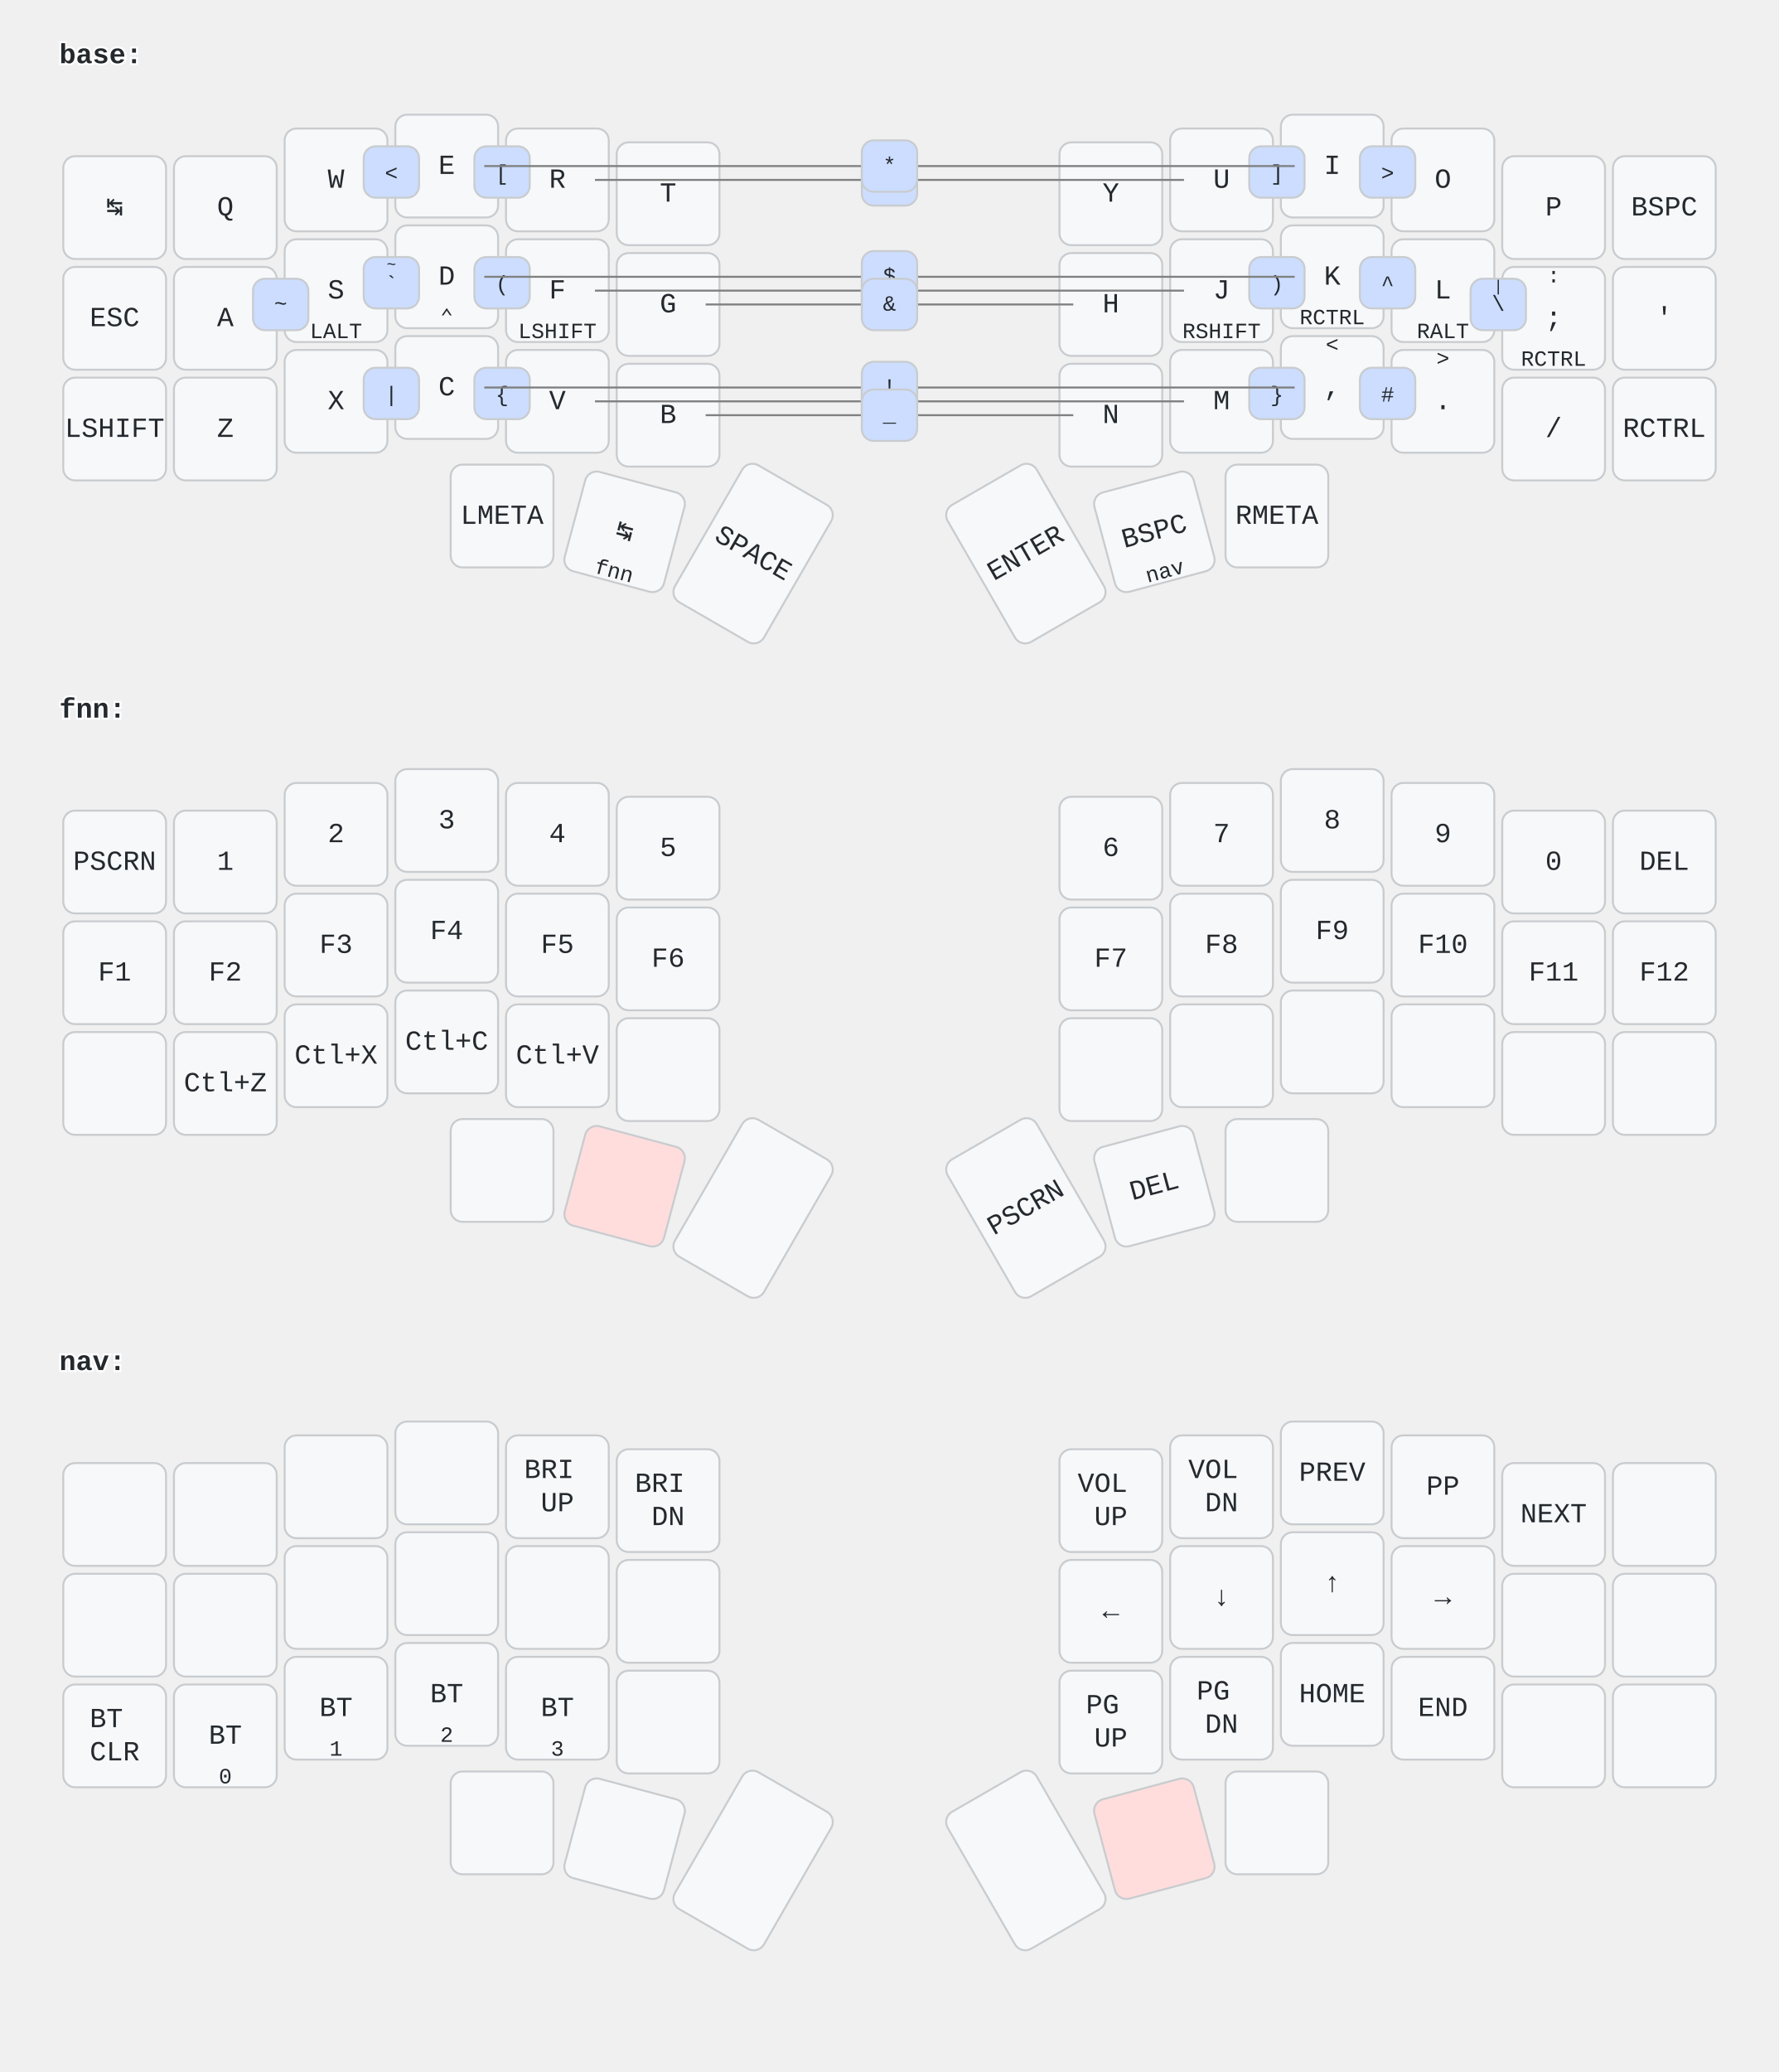
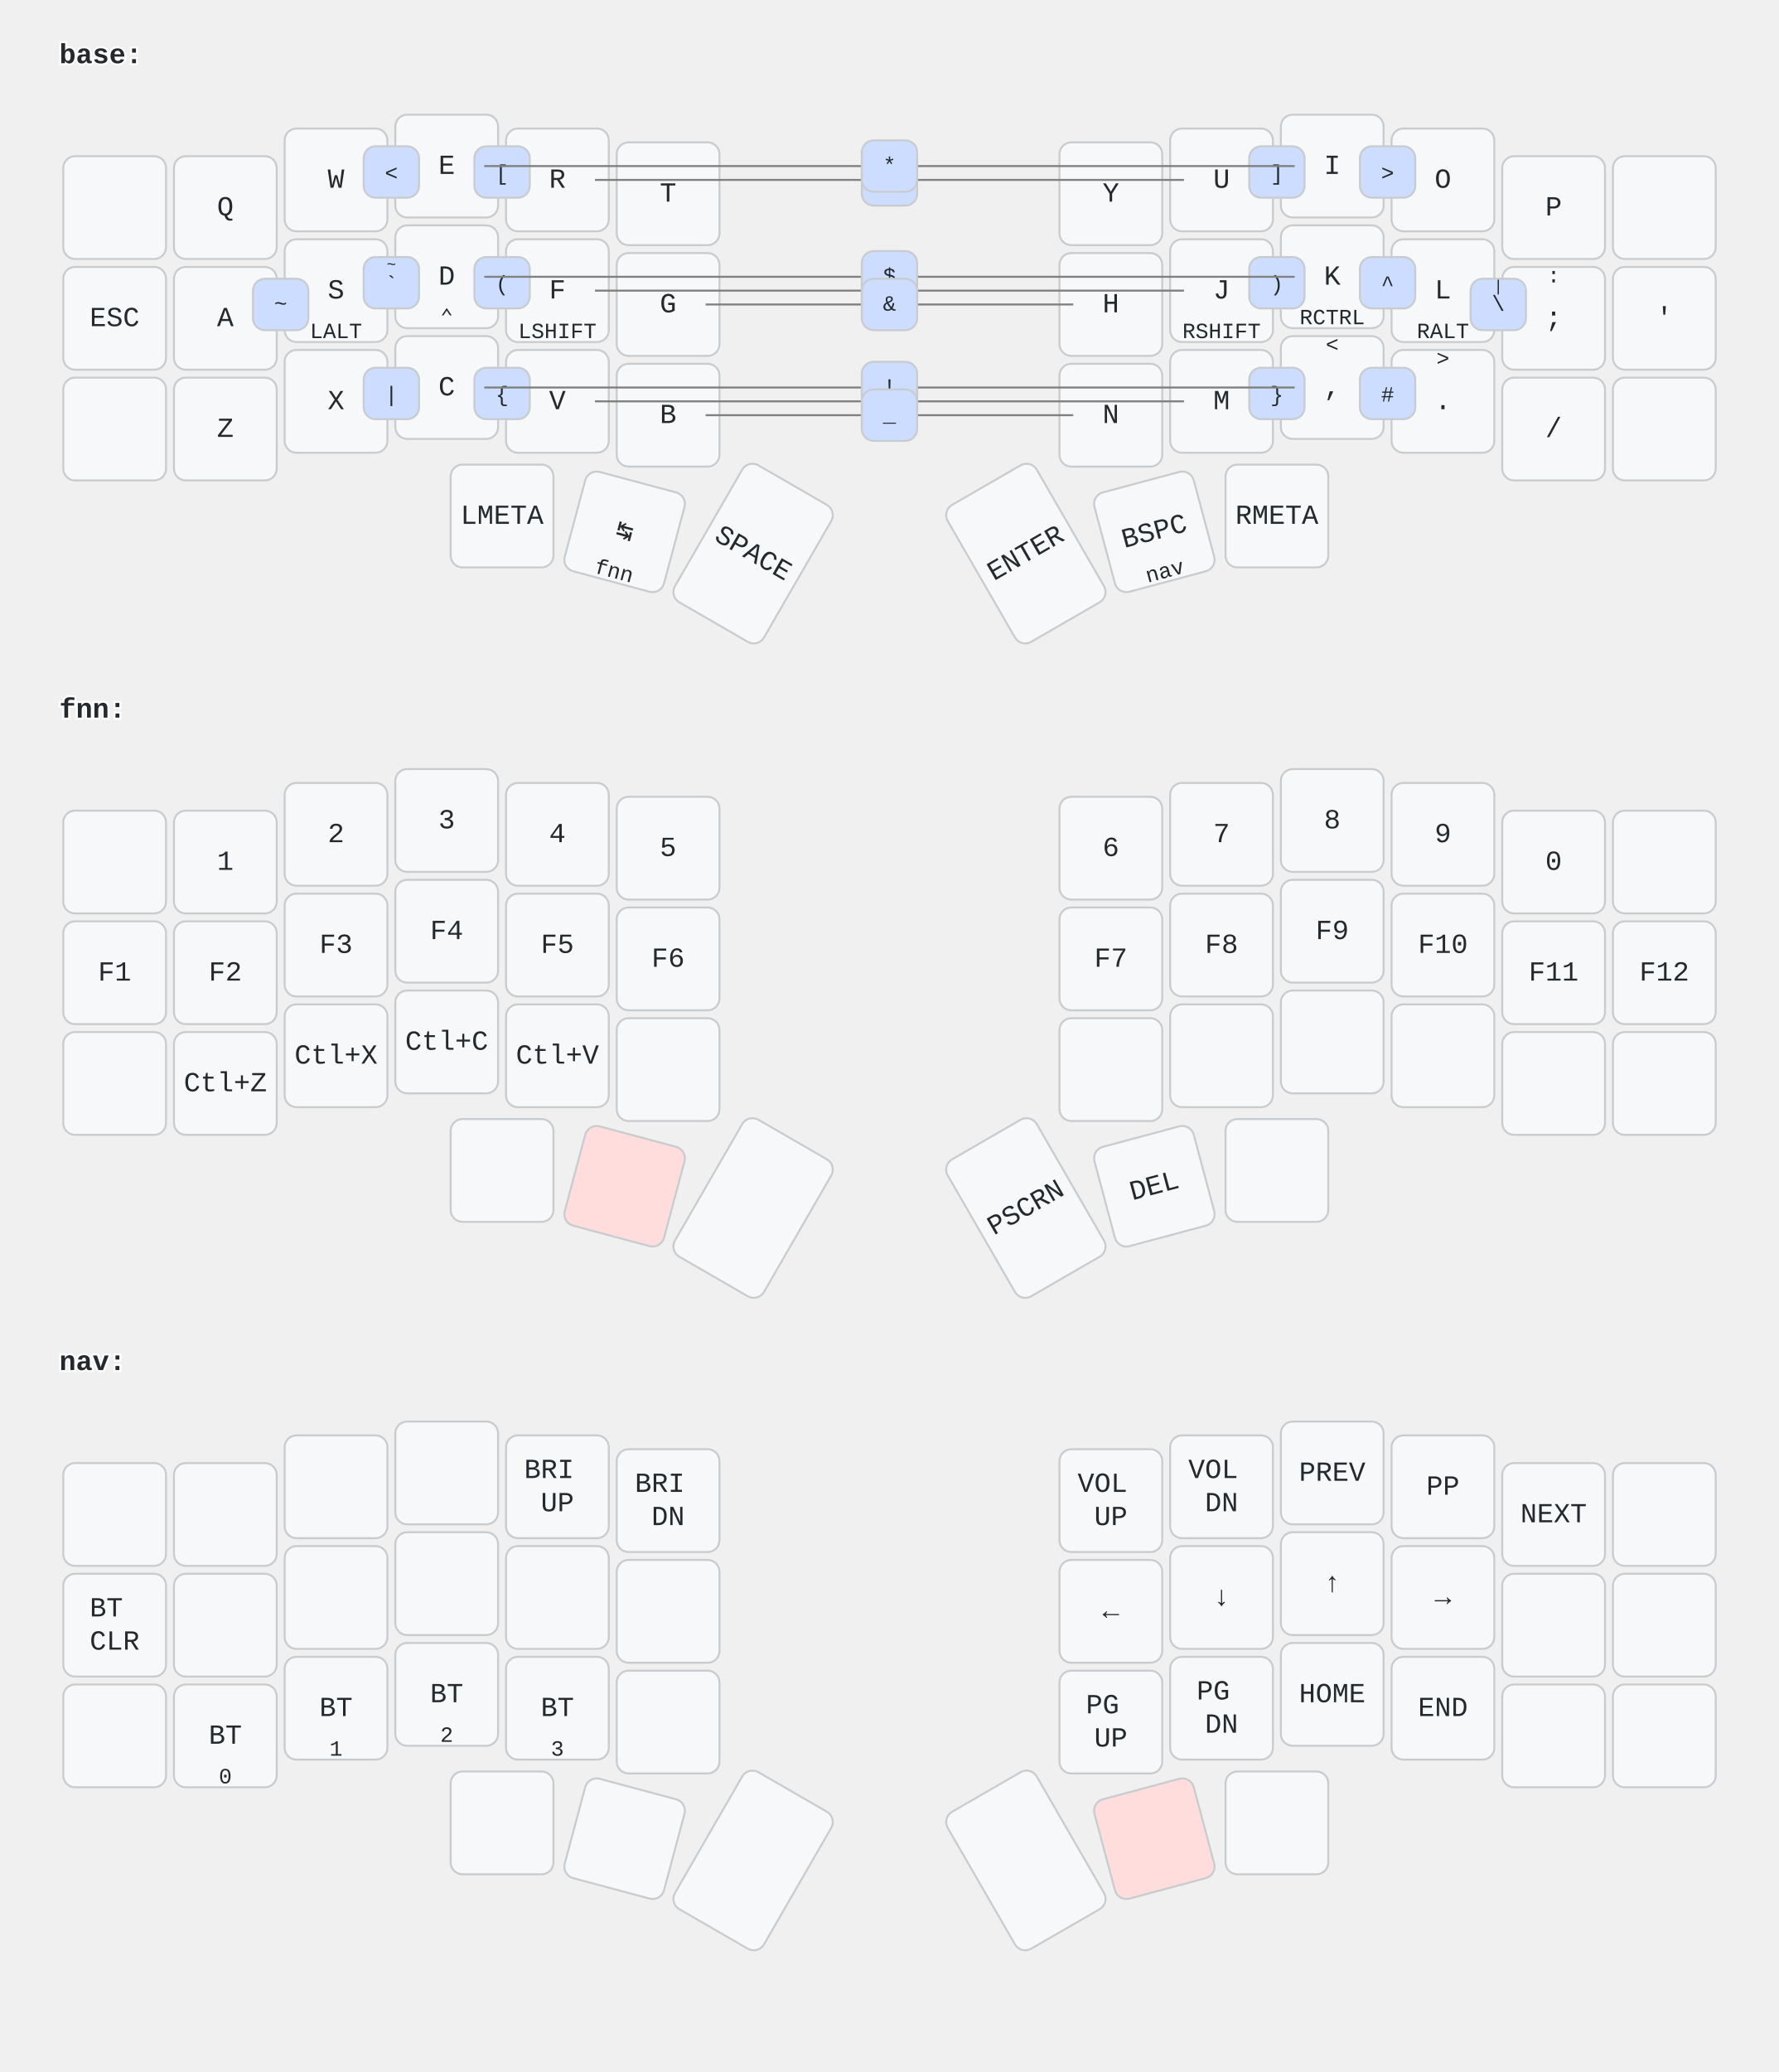
<svg xmlns="http://www.w3.org/2000/svg" width="900" height="1048" viewBox="0 0 900 1048" class="keymap">
  <style>/* font and background color specifications */
svg {
    font-family: SFMono-Regular,Consolas,Liberation Mono,Menlo,monospace;
    font-size: 14px;
    font-kerning: normal;
    text-rendering: optimizeLegibility;
    fill: #24292e;
}

/* default key styling */
rect {
    fill: #f6f8fa;
    stroke: #c9cccf;
    stroke-width: 1;
}

/* color accent for combo boxes */
rect.combo {
    fill: #cdf;
}

/* color accent for held keys */
rect.held, rect.combo.held {
    fill: #fdd;
}

/* color accent for ghost (optional) keys */
rect.ghost, rect.combo.ghost {
    fill: #ddd;
}

text {
    text-anchor: middle;
    dominant-baseline: middle;
}

/* styling for layer labels */
text.label {
    font-weight: bold;
    text-anchor: start;
    stroke: white;
    stroke-width: 2;
    paint-order: stroke;
}

/* styling for combo tap, and key hold/shifted label text */
text.combo, text.hold, text.shifted {
    font-size: 11px;
}

text.hold {
    text-anchor: middle;
    dominant-baseline: auto;
}

text.shifted {
    text-anchor: middle;
    dominant-baseline: hanging;
}

/* styling for hold/shifted label text in combo box */
text.combo.hold, text.combo.shifted {
    font-size: 8px;
}

/* styling for combo dendrons */
path {
    stroke-width: 1;
    stroke: gray;
    fill: none;
}
</style>
  <g transform="translate(30, 0)" class="layer-base">
    <text x="0" y="28" class="label" id="base">base:</text>
    <g transform="translate(0, 56)">
      <g transform="translate(28, 49)" class="key keypos-0">
        <rect rx="6" ry="6" x="-26" y="-26" width="52" height="52" class="key" />
-         <text x="0" y="0" class="key tap">↹</text>
      </g>
      <g transform="translate(84, 49)" class="key keypos-1">
        <rect rx="6" ry="6" x="-26" y="-26" width="52" height="52" class="key" />
        <text x="0" y="0" class="key tap">Q</text>
      </g>
      <g transform="translate(140, 35)" class="key keypos-2">
        <rect rx="6" ry="6" x="-26" y="-26" width="52" height="52" class="key" />
        <text x="0" y="0" class="key tap">W</text>
      </g>
      <g transform="translate(196, 28)" class="key keypos-3">
        <rect rx="6" ry="6" x="-26" y="-26" width="52" height="52" class="key" />
        <text x="0" y="0" class="key tap">E</text>
      </g>
      <g transform="translate(252, 35)" class="key keypos-4">
        <rect rx="6" ry="6" x="-26" y="-26" width="52" height="52" class="key" />
        <text x="0" y="0" class="key tap">R</text>
      </g>
      <g transform="translate(308, 42)" class="key keypos-5">
        <rect rx="6" ry="6" x="-26" y="-26" width="52" height="52" class="key" />
        <text x="0" y="0" class="key tap">T</text>
      </g>
      <g transform="translate(532, 42)" class="key keypos-6">
        <rect rx="6" ry="6" x="-26" y="-26" width="52" height="52" class="key" />
        <text x="0" y="0" class="key tap">Y</text>
      </g>
      <g transform="translate(588, 35)" class="key keypos-7">
        <rect rx="6" ry="6" x="-26" y="-26" width="52" height="52" class="key" />
        <text x="0" y="0" class="key tap">U</text>
      </g>
      <g transform="translate(644, 28)" class="key keypos-8">
        <rect rx="6" ry="6" x="-26" y="-26" width="52" height="52" class="key" />
        <text x="0" y="0" class="key tap">I</text>
      </g>
      <g transform="translate(700, 35)" class="key keypos-9">
        <rect rx="6" ry="6" x="-26" y="-26" width="52" height="52" class="key" />
        <text x="0" y="0" class="key tap">O</text>
      </g>
      <g transform="translate(756, 49)" class="key keypos-10">
        <rect rx="6" ry="6" x="-26" y="-26" width="52" height="52" class="key" />
        <text x="0" y="0" class="key tap">P</text>
      </g>
      <g transform="translate(812, 49)" class="key keypos-11">
        <rect rx="6" ry="6" x="-26" y="-26" width="52" height="52" class="key" />
-         <text x="0" y="0" class="key tap">BSPC</text>
      </g>
      <g transform="translate(28, 105)" class="key keypos-12">
        <rect rx="6" ry="6" x="-26" y="-26" width="52" height="52" class="key" />
        <text x="0" y="0" class="key tap">ESC</text>
      </g>
      <g transform="translate(84, 105)" class="key keypos-13">
        <rect rx="6" ry="6" x="-26" y="-26" width="52" height="52" class="key" />
        <text x="0" y="0" class="key tap">A</text>
      </g>
      <g transform="translate(140, 91)" class="key keypos-14">
        <rect rx="6" ry="6" x="-26" y="-26" width="52" height="52" class="key" />
        <text x="0" y="0" class="key tap">S</text>
        <text x="0" y="24" class="key hold">LALT</text>
      </g>
      <g transform="translate(196, 84)" class="key keypos-15">
        <rect rx="6" ry="6" x="-26" y="-26" width="52" height="52" class="key" />
        <text x="0" y="0" class="key tap">D</text>
        <text x="0" y="24" class="key hold">⌃</text>
      </g>
      <g transform="translate(252, 91)" class="key keypos-16">
        <rect rx="6" ry="6" x="-26" y="-26" width="52" height="52" class="key" />
        <text x="0" y="0" class="key tap">F</text>
        <text x="0" y="24" class="key hold">LSHIFT</text>
      </g>
      <g transform="translate(308, 98)" class="key keypos-17">
        <rect rx="6" ry="6" x="-26" y="-26" width="52" height="52" class="key" />
        <text x="0" y="0" class="key tap">G</text>
      </g>
      <g transform="translate(532, 98)" class="key keypos-18">
        <rect rx="6" ry="6" x="-26" y="-26" width="52" height="52" class="key" />
        <text x="0" y="0" class="key tap">H</text>
      </g>
      <g transform="translate(588, 91)" class="key keypos-19">
        <rect rx="6" ry="6" x="-26" y="-26" width="52" height="52" class="key" />
        <text x="0" y="0" class="key tap">J</text>
        <text x="0" y="24" class="key hold">RSHIFT</text>
      </g>
      <g transform="translate(644, 84)" class="key keypos-20">
        <rect rx="6" ry="6" x="-26" y="-26" width="52" height="52" class="key" />
        <text x="0" y="0" class="key tap">K</text>
        <text x="0" y="24" class="key hold">RCTRL</text>
      </g>
      <g transform="translate(700, 91)" class="key keypos-21">
        <rect rx="6" ry="6" x="-26" y="-26" width="52" height="52" class="key" />
        <text x="0" y="0" class="key tap">L</text>
        <text x="0" y="24" class="key hold">RALT</text>
      </g>
      <g transform="translate(756, 105)" class="key keypos-22">
        <rect rx="6" ry="6" x="-26" y="-26" width="52" height="52" class="key" />
        <text x="0" y="0" class="key tap">;</text>
-         <text x="0" y="24" class="key hold">RCTRL</text>
        <text x="0" y="-24" class="key shifted">:</text>
      </g>
      <g transform="translate(812, 105)" class="key keypos-23">
        <rect rx="6" ry="6" x="-26" y="-26" width="52" height="52" class="key" />
        <text x="0" y="0" class="key tap">'</text>
      </g>
      <g transform="translate(28, 161)" class="key keypos-24">
        <rect rx="6" ry="6" x="-26" y="-26" width="52" height="52" class="key" />
-         <text x="0" y="0" class="key tap">LSHIFT</text>
      </g>
      <g transform="translate(84, 161)" class="key keypos-25">
        <rect rx="6" ry="6" x="-26" y="-26" width="52" height="52" class="key" />
        <text x="0" y="0" class="key tap">Z</text>
      </g>
      <g transform="translate(140, 147)" class="key keypos-26">
        <rect rx="6" ry="6" x="-26" y="-26" width="52" height="52" class="key" />
        <text x="0" y="0" class="key tap">X</text>
      </g>
      <g transform="translate(196, 140)" class="key keypos-27">
        <rect rx="6" ry="6" x="-26" y="-26" width="52" height="52" class="key" />
        <text x="0" y="0" class="key tap">C</text>
      </g>
      <g transform="translate(252, 147)" class="key keypos-28">
        <rect rx="6" ry="6" x="-26" y="-26" width="52" height="52" class="key" />
        <text x="0" y="0" class="key tap">V</text>
      </g>
      <g transform="translate(308, 154)" class="key keypos-29">
        <rect rx="6" ry="6" x="-26" y="-26" width="52" height="52" class="key" />
        <text x="0" y="0" class="key tap">B</text>
      </g>
      <g transform="translate(532, 154)" class="key keypos-30">
        <rect rx="6" ry="6" x="-26" y="-26" width="52" height="52" class="key" />
        <text x="0" y="0" class="key tap">N</text>
      </g>
      <g transform="translate(588, 147)" class="key keypos-31">
        <rect rx="6" ry="6" x="-26" y="-26" width="52" height="52" class="key" />
        <text x="0" y="0" class="key tap">M</text>
      </g>
      <g transform="translate(644, 140)" class="key keypos-32">
        <rect rx="6" ry="6" x="-26" y="-26" width="52" height="52" class="key" />
        <text x="0" y="0" class="key tap">,</text>
        <text x="0" y="-24" class="key shifted">&lt;</text>
      </g>
      <g transform="translate(700, 147)" class="key keypos-33">
        <rect rx="6" ry="6" x="-26" y="-26" width="52" height="52" class="key" />
        <text x="0" y="0" class="key tap">.</text>
        <text x="0" y="-24" class="key shifted">&gt;</text>
      </g>
      <g transform="translate(756, 161)" class="key keypos-34">
        <rect rx="6" ry="6" x="-26" y="-26" width="52" height="52" class="key" />
        <text x="0" y="0" class="key tap">/</text>
      </g>
      <g transform="translate(812, 161)" class="key keypos-35">
        <rect rx="6" ry="6" x="-26" y="-26" width="52" height="52" class="key" />
-         <text x="0" y="0" class="key tap">RCTRL</text>
      </g>
      <g transform="translate(224, 205)" class="key keypos-36">
        <rect rx="6" ry="6" x="-26" y="-26" width="52" height="52" class="key" />
        <text x="0" y="0" class="key tap">LMETA</text>
      </g>
      <g transform="translate(286, 213) rotate(15.0)" class="key keypos-37">
        <rect rx="6" ry="6" x="-26" y="-26" width="52" height="52" class="key" />
        <text x="0" y="0" class="key tap">↹</text>
        <a href="#fnn">
          <text x="0" y="24" class="key hold layer-activator">fnn</text>
        </a>
      </g>
      <g transform="translate(351, 224) rotate(30.0)" class="key keypos-38">
        <rect rx="6" ry="6" x="-26" y="-40" width="52" height="80" class="key" />
        <text x="0" y="0" class="key tap">SPACE</text>
      </g>
      <g transform="translate(489, 224) rotate(-30.0)" class="key keypos-39">
        <rect rx="6" ry="6" x="-26" y="-40" width="52" height="80" class="key" />
        <text x="0" y="0" class="key tap">ENTER</text>
      </g>
      <g transform="translate(554, 213) rotate(-15.0)" class="key keypos-40">
        <rect rx="6" ry="6" x="-26" y="-26" width="52" height="52" class="key" />
        <text x="0" y="0" class="key tap">BSPC</text>
        <a href="#nav">
          <text x="0" y="24" class="key hold layer-activator">nav</text>
        </a>
      </g>
      <g transform="translate(616, 205)" class="key keypos-41">
        <rect rx="6" ry="6" x="-26" y="-26" width="52" height="52" class="key" />
        <text x="0" y="0" class="key tap">RMETA</text>
      </g>
      <g class="combo combopos-0">
        <rect rx="6" ry="6" x="210" y="74" width="28" height="26" class="combo" />
        <text x="224" y="88" class="combo tap">(</text>
      </g>
      <g class="combo combopos-1">
        <rect rx="6" ry="6" x="602" y="74" width="28" height="26" class="combo" />
        <text x="616" y="88" class="combo tap">)</text>
      </g>
      <g class="combo combopos-2">
        <rect rx="6" ry="6" x="210" y="18" width="28" height="26" class="combo" />
        <text x="224" y="32" class="combo tap">[</text>
      </g>
      <g class="combo combopos-3">
        <rect rx="6" ry="6" x="602" y="18" width="28" height="26" class="combo" />
        <text x="616" y="32" class="combo tap">]</text>
      </g>
      <g class="combo combopos-4">
        <rect rx="6" ry="6" x="658" y="74" width="28" height="26" class="combo" />
        <text x="672" y="88" class="combo tap">^</text>
      </g>
      <g class="combo combopos-5">
        <rect rx="6" ry="6" x="154" y="74" width="28" height="26" class="combo" />
        <text x="168" y="88" class="combo tap">`</text>
        <text x="168" y="76" class="combo shifted">~</text>
      </g>
      <g class="combo combopos-6">
        <rect rx="6" ry="6" x="210" y="130" width="28" height="26" class="combo" />
        <text x="224" y="144" class="combo tap">{</text>
      </g>
      <g class="combo combopos-7">
        <rect rx="6" ry="6" x="602" y="130" width="28" height="26" class="combo" />
        <text x="616" y="144" class="combo tap">}</text>
      </g>
      <g class="combo combopos-8">
        <rect rx="6" ry="6" x="154" y="18" width="28" height="26" class="combo" />
        <text x="168" y="32" class="combo tap">&lt;</text>
      </g>
      <g class="combo combopos-9">
        <rect rx="6" ry="6" x="658" y="18" width="28" height="26" class="combo" />
        <text x="672" y="32" class="combo tap">&gt;</text>
      </g>
      <g class="combo combopos-10">
        <path d="M420,147 l-149,0" class="combo" />
        <path d="M420,147 l149,0" class="combo" />
        <rect rx="6" ry="6" x="406" y="134" width="28" height="26" class="combo" />
        <text x="420" y="147" class="combo tap">-</text>
        <text x="420" y="136" class="combo shifted">_</text>
      </g>
      <g class="combo combopos-11">
        <path d="M420,35 l-149,0" class="combo" />
        <path d="M420,35 l149,0" class="combo" />
        <rect rx="6" ry="6" x="406" y="22" width="28" height="26" class="combo" />
        <text x="420" y="35" class="combo tap">+</text>
      </g>
      <g class="combo combopos-12">
        <path d="M420,91 l-149,0" class="combo" />
        <path d="M420,91 l149,0" class="combo" />
        <rect rx="6" ry="6" x="406" y="78" width="28" height="26" class="combo" />
        <text x="420" y="91" class="combo tap">=</text>
        <text x="420" y="80" class="combo shifted">+</text>
      </g>
      <g class="combo combopos-13">
        <rect rx="6" ry="6" x="154" y="130" width="28" height="26" class="combo" />
        <text x="168" y="144" class="combo tap">|</text>
      </g>
      <g class="combo combopos-14">
        <path d="M420,28 l-205,0" class="combo" />
        <path d="M420,28 l205,0" class="combo" />
        <rect rx="6" ry="6" x="406" y="15" width="28" height="26" class="combo" />
        <text x="420" y="28" class="combo tap">*</text>
      </g>
      <g class="combo combopos-15">
        <path d="M420,84 l-205,0" class="combo" />
        <path d="M420,84 l205,0" class="combo" />
        <rect rx="6" ry="6" x="406" y="71" width="28" height="26" class="combo" />
        <text x="420" y="84" class="combo tap">$</text>
      </g>
      <g class="combo combopos-16">
        <rect rx="6" ry="6" x="658" y="130" width="28" height="26" class="combo" />
        <text x="672" y="144" class="combo tap">#</text>
      </g>
      <g class="combo combopos-17">
        <path d="M420,140 l-205,0" class="combo" />
        <path d="M420,140 l205,0" class="combo" />
        <rect rx="6" ry="6" x="406" y="127" width="28" height="26" class="combo" />
        <text x="420" y="140" class="combo tap">!</text>
      </g>
      <g class="combo combopos-18">
        <path d="M420,98 l-93,0" class="combo" />
        <path d="M420,98 l93,0" class="combo" />
        <rect rx="6" ry="6" x="406" y="85" width="28" height="26" class="combo" />
        <text x="420" y="98" class="combo tap">&amp;</text>
      </g>
      <g class="combo combopos-19">
        <path d="M420,154 l-93,0" class="combo" />
        <path d="M420,154 l93,0" class="combo" />
        <rect rx="6" ry="6" x="406" y="141" width="28" height="26" class="combo" />
        <text x="420" y="154" class="combo tap">_</text>
      </g>
      <g class="combo combopos-20">
        <rect rx="6" ry="6" x="714" y="85" width="28" height="26" class="combo" />
        <text x="728" y="98" class="combo tap">\</text>
        <text x="728" y="87" class="combo shifted">|</text>
      </g>
      <g class="combo combopos-21">
        <rect rx="6" ry="6" x="98" y="85" width="28" height="26" class="combo" />
        <text x="112" y="98" class="combo tap">~</text>
      </g>
    </g>
  </g>
  <g transform="translate(30, 331)" class="layer-fnn">
    <text x="0" y="28" class="label" id="fnn">fnn:</text>
    <g transform="translate(0, 56)">
      <g transform="translate(28, 49)" class="key keypos-0">
        <rect rx="6" ry="6" x="-26" y="-26" width="52" height="52" class="key" />
-         <text x="0" y="0" class="key tap">PSCRN</text>
      </g>
      <g transform="translate(84, 49)" class="key keypos-1">
        <rect rx="6" ry="6" x="-26" y="-26" width="52" height="52" class="key" />
        <text x="0" y="0" class="key tap">1</text>
      </g>
      <g transform="translate(140, 35)" class="key keypos-2">
        <rect rx="6" ry="6" x="-26" y="-26" width="52" height="52" class="key" />
        <text x="0" y="0" class="key tap">2</text>
      </g>
      <g transform="translate(196, 28)" class="key keypos-3">
        <rect rx="6" ry="6" x="-26" y="-26" width="52" height="52" class="key" />
        <text x="0" y="0" class="key tap">3</text>
      </g>
      <g transform="translate(252, 35)" class="key keypos-4">
        <rect rx="6" ry="6" x="-26" y="-26" width="52" height="52" class="key" />
        <text x="0" y="0" class="key tap">4</text>
      </g>
      <g transform="translate(308, 42)" class="key keypos-5">
        <rect rx="6" ry="6" x="-26" y="-26" width="52" height="52" class="key" />
        <text x="0" y="0" class="key tap">5</text>
      </g>
      <g transform="translate(532, 42)" class="key keypos-6">
        <rect rx="6" ry="6" x="-26" y="-26" width="52" height="52" class="key" />
        <text x="0" y="0" class="key tap">6</text>
      </g>
      <g transform="translate(588, 35)" class="key keypos-7">
        <rect rx="6" ry="6" x="-26" y="-26" width="52" height="52" class="key" />
        <text x="0" y="0" class="key tap">7</text>
      </g>
      <g transform="translate(644, 28)" class="key keypos-8">
        <rect rx="6" ry="6" x="-26" y="-26" width="52" height="52" class="key" />
        <text x="0" y="0" class="key tap">8</text>
      </g>
      <g transform="translate(700, 35)" class="key keypos-9">
        <rect rx="6" ry="6" x="-26" y="-26" width="52" height="52" class="key" />
        <text x="0" y="0" class="key tap">9</text>
      </g>
      <g transform="translate(756, 49)" class="key keypos-10">
        <rect rx="6" ry="6" x="-26" y="-26" width="52" height="52" class="key" />
        <text x="0" y="0" class="key tap">0</text>
      </g>
      <g transform="translate(812, 49)" class="key keypos-11">
        <rect rx="6" ry="6" x="-26" y="-26" width="52" height="52" class="key" />
-         <text x="0" y="0" class="key tap">DEL</text>
      </g>
      <g transform="translate(28, 105)" class="key keypos-12">
        <rect rx="6" ry="6" x="-26" y="-26" width="52" height="52" class="key" />
        <text x="0" y="0" class="key tap">F1</text>
      </g>
      <g transform="translate(84, 105)" class="key keypos-13">
        <rect rx="6" ry="6" x="-26" y="-26" width="52" height="52" class="key" />
        <text x="0" y="0" class="key tap">F2</text>
      </g>
      <g transform="translate(140, 91)" class="key keypos-14">
        <rect rx="6" ry="6" x="-26" y="-26" width="52" height="52" class="key" />
        <text x="0" y="0" class="key tap">F3</text>
      </g>
      <g transform="translate(196, 84)" class="key keypos-15">
        <rect rx="6" ry="6" x="-26" y="-26" width="52" height="52" class="key" />
        <text x="0" y="0" class="key tap">F4</text>
      </g>
      <g transform="translate(252, 91)" class="key keypos-16">
        <rect rx="6" ry="6" x="-26" y="-26" width="52" height="52" class="key" />
        <text x="0" y="0" class="key tap">F5</text>
      </g>
      <g transform="translate(308, 98)" class="key keypos-17">
        <rect rx="6" ry="6" x="-26" y="-26" width="52" height="52" class="key" />
        <text x="0" y="0" class="key tap">F6</text>
      </g>
      <g transform="translate(532, 98)" class="key keypos-18">
        <rect rx="6" ry="6" x="-26" y="-26" width="52" height="52" class="key" />
        <text x="0" y="0" class="key tap">F7</text>
      </g>
      <g transform="translate(588, 91)" class="key keypos-19">
        <rect rx="6" ry="6" x="-26" y="-26" width="52" height="52" class="key" />
        <text x="0" y="0" class="key tap">F8</text>
      </g>
      <g transform="translate(644, 84)" class="key keypos-20">
        <rect rx="6" ry="6" x="-26" y="-26" width="52" height="52" class="key" />
        <text x="0" y="0" class="key tap">F9</text>
      </g>
      <g transform="translate(700, 91)" class="key keypos-21">
        <rect rx="6" ry="6" x="-26" y="-26" width="52" height="52" class="key" />
        <text x="0" y="0" class="key tap">F10</text>
      </g>
      <g transform="translate(756, 105)" class="key keypos-22">
        <rect rx="6" ry="6" x="-26" y="-26" width="52" height="52" class="key" />
        <text x="0" y="0" class="key tap">F11</text>
      </g>
      <g transform="translate(812, 105)" class="key keypos-23">
        <rect rx="6" ry="6" x="-26" y="-26" width="52" height="52" class="key" />
        <text x="0" y="0" class="key tap">F12</text>
      </g>
      <g transform="translate(28, 161)" class="key keypos-24">
        <rect rx="6" ry="6" x="-26" y="-26" width="52" height="52" class="key" />
      </g>
      <g transform="translate(84, 161)" class="key keypos-25">
        <rect rx="6" ry="6" x="-26" y="-26" width="52" height="52" class="key" />
        <text x="0" y="0" class="key tap">Ctl+Z</text>
      </g>
      <g transform="translate(140, 147)" class="key keypos-26">
        <rect rx="6" ry="6" x="-26" y="-26" width="52" height="52" class="key" />
        <text x="0" y="0" class="key tap">Ctl+X</text>
      </g>
      <g transform="translate(196, 140)" class="key keypos-27">
        <rect rx="6" ry="6" x="-26" y="-26" width="52" height="52" class="key" />
        <text x="0" y="0" class="key tap">Ctl+C</text>
      </g>
      <g transform="translate(252, 147)" class="key keypos-28">
        <rect rx="6" ry="6" x="-26" y="-26" width="52" height="52" class="key" />
        <text x="0" y="0" class="key tap">Ctl+V</text>
      </g>
      <g transform="translate(308, 154)" class="key keypos-29">
        <rect rx="6" ry="6" x="-26" y="-26" width="52" height="52" class="key" />
      </g>
      <g transform="translate(532, 154)" class="key keypos-30">
        <rect rx="6" ry="6" x="-26" y="-26" width="52" height="52" class="key" />
      </g>
      <g transform="translate(588, 147)" class="key keypos-31">
        <rect rx="6" ry="6" x="-26" y="-26" width="52" height="52" class="key" />
      </g>
      <g transform="translate(644, 140)" class="key keypos-32">
        <rect rx="6" ry="6" x="-26" y="-26" width="52" height="52" class="key" />
      </g>
      <g transform="translate(700, 147)" class="key keypos-33">
        <rect rx="6" ry="6" x="-26" y="-26" width="52" height="52" class="key" />
      </g>
      <g transform="translate(756, 161)" class="key keypos-34">
        <rect rx="6" ry="6" x="-26" y="-26" width="52" height="52" class="key" />
      </g>
      <g transform="translate(812, 161)" class="key keypos-35">
        <rect rx="6" ry="6" x="-26" y="-26" width="52" height="52" class="key" />
      </g>
      <g transform="translate(224, 205)" class="key keypos-36">
        <rect rx="6" ry="6" x="-26" y="-26" width="52" height="52" class="key" />
      </g>
      <g transform="translate(286, 213) rotate(15.0)" class="key held keypos-37">
        <rect rx="6" ry="6" x="-26" y="-26" width="52" height="52" class="key held" />
      </g>
      <g transform="translate(351, 224) rotate(30.0)" class="key keypos-38">
        <rect rx="6" ry="6" x="-26" y="-40" width="52" height="80" class="key" />
      </g>
      <g transform="translate(489, 224) rotate(-30.0)" class="key keypos-39">
        <rect rx="6" ry="6" x="-26" y="-40" width="52" height="80" class="key" />
        <text x="0" y="0" class="key tap">PSCRN</text>
      </g>
      <g transform="translate(554, 213) rotate(-15.0)" class="key keypos-40">
        <rect rx="6" ry="6" x="-26" y="-26" width="52" height="52" class="key" />
        <text x="0" y="0" class="key tap">DEL</text>
      </g>
      <g transform="translate(616, 205)" class="key keypos-41">
        <rect rx="6" ry="6" x="-26" y="-26" width="52" height="52" class="key" />
      </g>
    </g>
  </g>
  <g transform="translate(30, 661)" class="layer-nav">
    <text x="0" y="28" class="label" id="nav">nav:</text>
    <g transform="translate(0, 56)">
      <g transform="translate(28, 49)" class="key keypos-0">
        <rect rx="6" ry="6" x="-26" y="-26" width="52" height="52" class="key" />
      </g>
      <g transform="translate(84, 49)" class="key keypos-1">
        <rect rx="6" ry="6" x="-26" y="-26" width="52" height="52" class="key" />
      </g>
      <g transform="translate(140, 35)" class="key keypos-2">
        <rect rx="6" ry="6" x="-26" y="-26" width="52" height="52" class="key" />
      </g>
      <g transform="translate(196, 28)" class="key keypos-3">
        <rect rx="6" ry="6" x="-26" y="-26" width="52" height="52" class="key" />
      </g>
      <g transform="translate(252, 35)" class="key keypos-4">
        <rect rx="6" ry="6" x="-26" y="-26" width="52" height="52" class="key" />
        <text x="0" y="0" class="key tap">
          <tspan x="0" dy="-0.6em">BRI</tspan>
          <tspan x="0" dy="1.2em">UP</tspan>
        </text>
      </g>
      <g transform="translate(308, 42)" class="key keypos-5">
        <rect rx="6" ry="6" x="-26" y="-26" width="52" height="52" class="key" />
        <text x="0" y="0" class="key tap">
          <tspan x="0" dy="-0.6em">BRI</tspan>
          <tspan x="0" dy="1.2em">DN</tspan>
        </text>
      </g>
      <g transform="translate(532, 42)" class="key keypos-6">
        <rect rx="6" ry="6" x="-26" y="-26" width="52" height="52" class="key" />
        <text x="0" y="0" class="key tap">
          <tspan x="0" dy="-0.6em">VOL</tspan>
          <tspan x="0" dy="1.2em">UP</tspan>
        </text>
      </g>
      <g transform="translate(588, 35)" class="key keypos-7">
        <rect rx="6" ry="6" x="-26" y="-26" width="52" height="52" class="key" />
        <text x="0" y="0" class="key tap">
          <tspan x="0" dy="-0.6em">VOL</tspan>
          <tspan x="0" dy="1.2em">DN</tspan>
        </text>
      </g>
      <g transform="translate(644, 28)" class="key keypos-8">
        <rect rx="6" ry="6" x="-26" y="-26" width="52" height="52" class="key" />
        <text x="0" y="0" class="key tap">PREV</text>
      </g>
      <g transform="translate(700, 35)" class="key keypos-9">
        <rect rx="6" ry="6" x="-26" y="-26" width="52" height="52" class="key" />
        <text x="0" y="0" class="key tap">PP</text>
      </g>
      <g transform="translate(756, 49)" class="key keypos-10">
        <rect rx="6" ry="6" x="-26" y="-26" width="52" height="52" class="key" />
        <text x="0" y="0" class="key tap">NEXT</text>
      </g>
      <g transform="translate(812, 49)" class="key keypos-11">
        <rect rx="6" ry="6" x="-26" y="-26" width="52" height="52" class="key" />
      </g>
      <g transform="translate(28, 105)" class="key keypos-12">
        <rect rx="6" ry="6" x="-26" y="-26" width="52" height="52" class="key" />
-       </g>
-       <g transform="translate(84, 105)" class="key keypos-13">
-         <rect rx="6" ry="6" x="-26" y="-26" width="52" height="52" class="key" />
-       </g>
-       <g transform="translate(140, 91)" class="key keypos-14">
-         <rect rx="6" ry="6" x="-26" y="-26" width="52" height="52" class="key" />
-       </g>
-       <g transform="translate(196, 84)" class="key keypos-15">
-         <rect rx="6" ry="6" x="-26" y="-26" width="52" height="52" class="key" />
-       </g>
-       <g transform="translate(252, 91)" class="key keypos-16">
-         <rect rx="6" ry="6" x="-26" y="-26" width="52" height="52" class="key" />
-       </g>
-       <g transform="translate(308, 98)" class="key keypos-17">
-         <rect rx="6" ry="6" x="-26" y="-26" width="52" height="52" class="key" />
-       </g>
-       <g transform="translate(532, 98)" class="key keypos-18">
-         <rect rx="6" ry="6" x="-26" y="-26" width="52" height="52" class="key" />
-         <text x="0" y="0" class="key tap">←</text>
-       </g>
-       <g transform="translate(588, 91)" class="key keypos-19">
-         <rect rx="6" ry="6" x="-26" y="-26" width="52" height="52" class="key" />
-         <text x="0" y="0" class="key tap">↓</text>
-       </g>
-       <g transform="translate(644, 84)" class="key keypos-20">
-         <rect rx="6" ry="6" x="-26" y="-26" width="52" height="52" class="key" />
-         <text x="0" y="0" class="key tap">↑</text>
-       </g>
-       <g transform="translate(700, 91)" class="key keypos-21">
-         <rect rx="6" ry="6" x="-26" y="-26" width="52" height="52" class="key" />
-         <text x="0" y="0" class="key tap">→</text>
-       </g>
-       <g transform="translate(756, 105)" class="key keypos-22">
-         <rect rx="6" ry="6" x="-26" y="-26" width="52" height="52" class="key" />
-       </g>
-       <g transform="translate(812, 105)" class="key keypos-23">
-         <rect rx="6" ry="6" x="-26" y="-26" width="52" height="52" class="key" />
-       </g>
-       <g transform="translate(28, 161)" class="key keypos-24">
-         <rect rx="6" ry="6" x="-26" y="-26" width="52" height="52" class="key" />
        <text x="0" y="0" class="key tap">
          <tspan x="0" dy="-0.6em">BT</tspan>
          <tspan x="0" dy="1.2em">CLR</tspan>
        </text>
      </g>
+       <g transform="translate(84, 105)" class="key keypos-13">
+         <rect rx="6" ry="6" x="-26" y="-26" width="52" height="52" class="key" />
+       </g>
+       <g transform="translate(140, 91)" class="key keypos-14">
+         <rect rx="6" ry="6" x="-26" y="-26" width="52" height="52" class="key" />
+       </g>
+       <g transform="translate(196, 84)" class="key keypos-15">
+         <rect rx="6" ry="6" x="-26" y="-26" width="52" height="52" class="key" />
+       </g>
+       <g transform="translate(252, 91)" class="key keypos-16">
+         <rect rx="6" ry="6" x="-26" y="-26" width="52" height="52" class="key" />
+       </g>
+       <g transform="translate(308, 98)" class="key keypos-17">
+         <rect rx="6" ry="6" x="-26" y="-26" width="52" height="52" class="key" />
+       </g>
+       <g transform="translate(532, 98)" class="key keypos-18">
+         <rect rx="6" ry="6" x="-26" y="-26" width="52" height="52" class="key" />
+         <text x="0" y="0" class="key tap">←</text>
+       </g>
+       <g transform="translate(588, 91)" class="key keypos-19">
+         <rect rx="6" ry="6" x="-26" y="-26" width="52" height="52" class="key" />
+         <text x="0" y="0" class="key tap">↓</text>
+       </g>
+       <g transform="translate(644, 84)" class="key keypos-20">
+         <rect rx="6" ry="6" x="-26" y="-26" width="52" height="52" class="key" />
+         <text x="0" y="0" class="key tap">↑</text>
+       </g>
+       <g transform="translate(700, 91)" class="key keypos-21">
+         <rect rx="6" ry="6" x="-26" y="-26" width="52" height="52" class="key" />
+         <text x="0" y="0" class="key tap">→</text>
+       </g>
+       <g transform="translate(756, 105)" class="key keypos-22">
+         <rect rx="6" ry="6" x="-26" y="-26" width="52" height="52" class="key" />
+       </g>
+       <g transform="translate(812, 105)" class="key keypos-23">
+         <rect rx="6" ry="6" x="-26" y="-26" width="52" height="52" class="key" />
+       </g>
+       <g transform="translate(28, 161)" class="key keypos-24">
+         <rect rx="6" ry="6" x="-26" y="-26" width="52" height="52" class="key" />
+       </g>
      <g transform="translate(84, 161)" class="key keypos-25">
        <rect rx="6" ry="6" x="-26" y="-26" width="52" height="52" class="key" />
        <text x="0" y="0" class="key tap">BT</text>
        <text x="0" y="24" class="key hold">0</text>
      </g>
      <g transform="translate(140, 147)" class="key keypos-26">
        <rect rx="6" ry="6" x="-26" y="-26" width="52" height="52" class="key" />
        <text x="0" y="0" class="key tap">BT</text>
        <text x="0" y="24" class="key hold">1</text>
      </g>
      <g transform="translate(196, 140)" class="key keypos-27">
        <rect rx="6" ry="6" x="-26" y="-26" width="52" height="52" class="key" />
        <text x="0" y="0" class="key tap">BT</text>
        <text x="0" y="24" class="key hold">2</text>
      </g>
      <g transform="translate(252, 147)" class="key keypos-28">
        <rect rx="6" ry="6" x="-26" y="-26" width="52" height="52" class="key" />
        <text x="0" y="0" class="key tap">BT</text>
        <text x="0" y="24" class="key hold">3</text>
      </g>
      <g transform="translate(308, 154)" class="key keypos-29">
        <rect rx="6" ry="6" x="-26" y="-26" width="52" height="52" class="key" />
      </g>
      <g transform="translate(532, 154)" class="key keypos-30">
        <rect rx="6" ry="6" x="-26" y="-26" width="52" height="52" class="key" />
        <text x="0" y="0" class="key tap">
          <tspan x="0" dy="-0.6em">PG</tspan>
          <tspan x="0" dy="1.2em">UP</tspan>
        </text>
      </g>
      <g transform="translate(588, 147)" class="key keypos-31">
        <rect rx="6" ry="6" x="-26" y="-26" width="52" height="52" class="key" />
        <text x="0" y="0" class="key tap">
          <tspan x="0" dy="-0.6em">PG</tspan>
          <tspan x="0" dy="1.2em">DN</tspan>
        </text>
      </g>
      <g transform="translate(644, 140)" class="key keypos-32">
        <rect rx="6" ry="6" x="-26" y="-26" width="52" height="52" class="key" />
        <text x="0" y="0" class="key tap">HOME</text>
      </g>
      <g transform="translate(700, 147)" class="key keypos-33">
        <rect rx="6" ry="6" x="-26" y="-26" width="52" height="52" class="key" />
        <text x="0" y="0" class="key tap">END</text>
      </g>
      <g transform="translate(756, 161)" class="key keypos-34">
        <rect rx="6" ry="6" x="-26" y="-26" width="52" height="52" class="key" />
      </g>
      <g transform="translate(812, 161)" class="key keypos-35">
        <rect rx="6" ry="6" x="-26" y="-26" width="52" height="52" class="key" />
      </g>
      <g transform="translate(224, 205)" class="key keypos-36">
        <rect rx="6" ry="6" x="-26" y="-26" width="52" height="52" class="key" />
      </g>
      <g transform="translate(286, 213) rotate(15.0)" class="key keypos-37">
        <rect rx="6" ry="6" x="-26" y="-26" width="52" height="52" class="key" />
      </g>
      <g transform="translate(351, 224) rotate(30.0)" class="key keypos-38">
        <rect rx="6" ry="6" x="-26" y="-40" width="52" height="80" class="key" />
      </g>
      <g transform="translate(489, 224) rotate(-30.0)" class="key keypos-39">
        <rect rx="6" ry="6" x="-26" y="-40" width="52" height="80" class="key" />
      </g>
      <g transform="translate(554, 213) rotate(-15.0)" class="key held keypos-40">
        <rect rx="6" ry="6" x="-26" y="-26" width="52" height="52" class="key held" />
      </g>
      <g transform="translate(616, 205)" class="key keypos-41">
        <rect rx="6" ry="6" x="-26" y="-26" width="52" height="52" class="key" />
      </g>
    </g>
  </g>
</svg>
